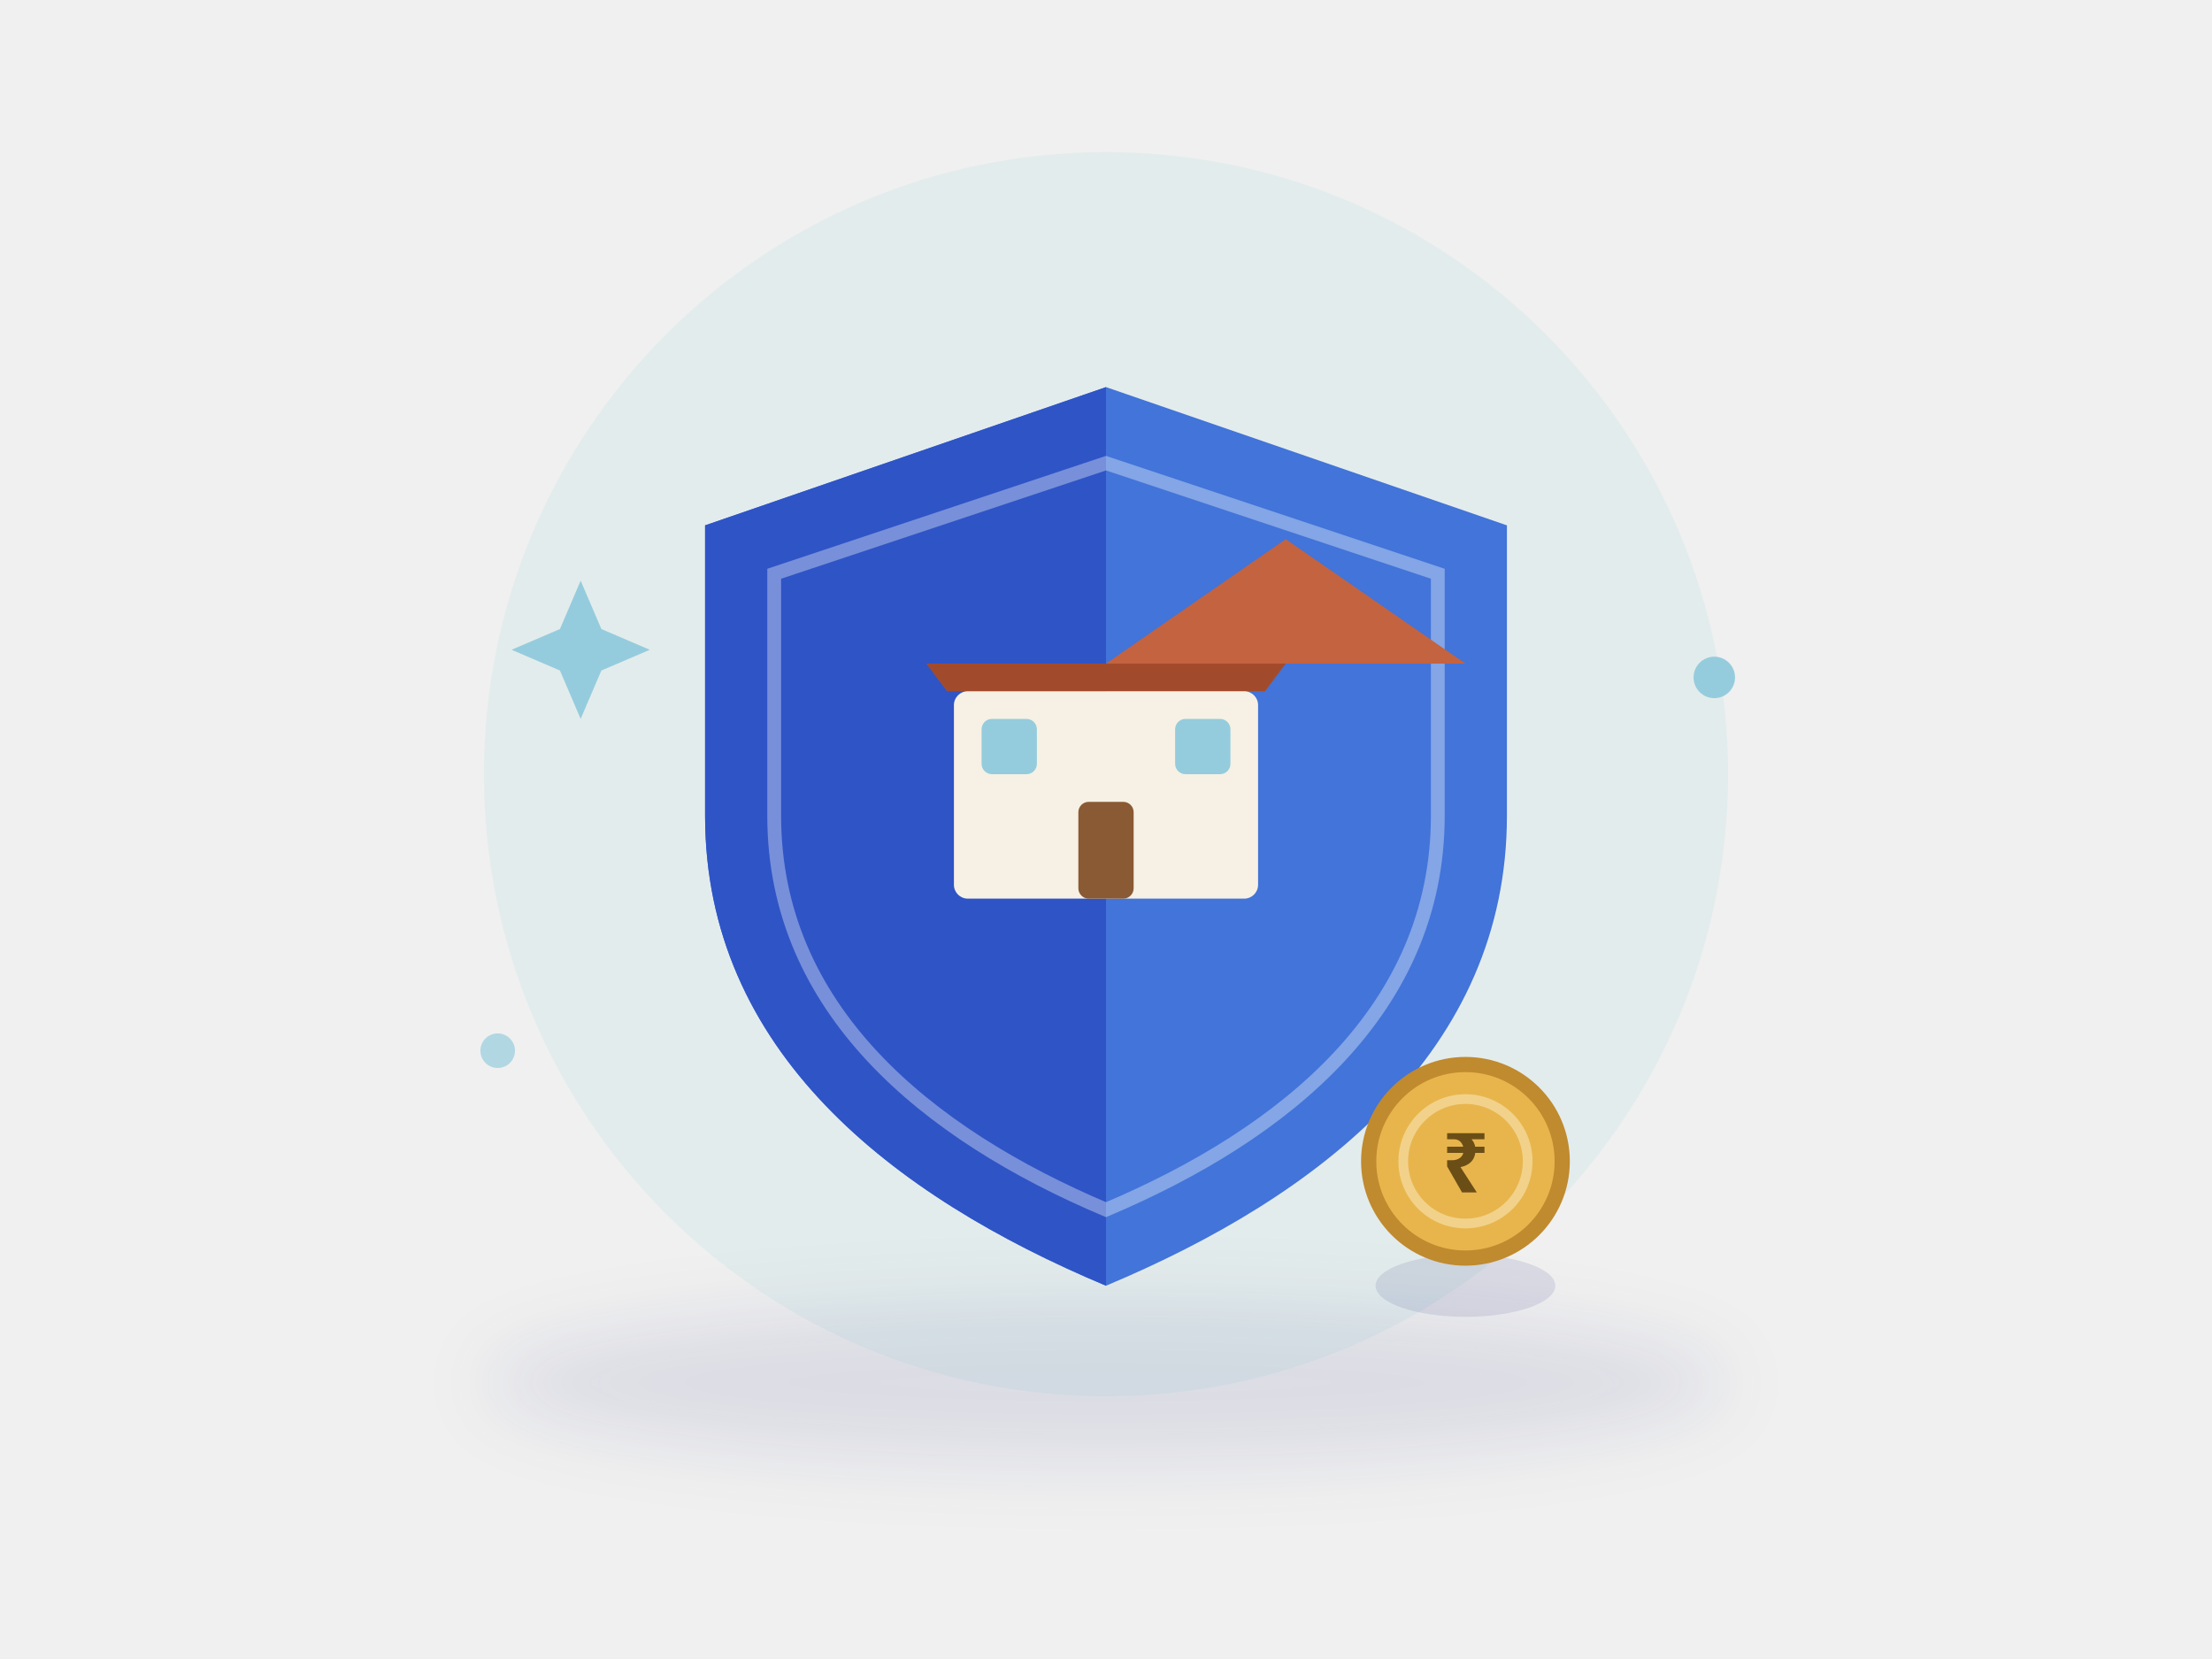
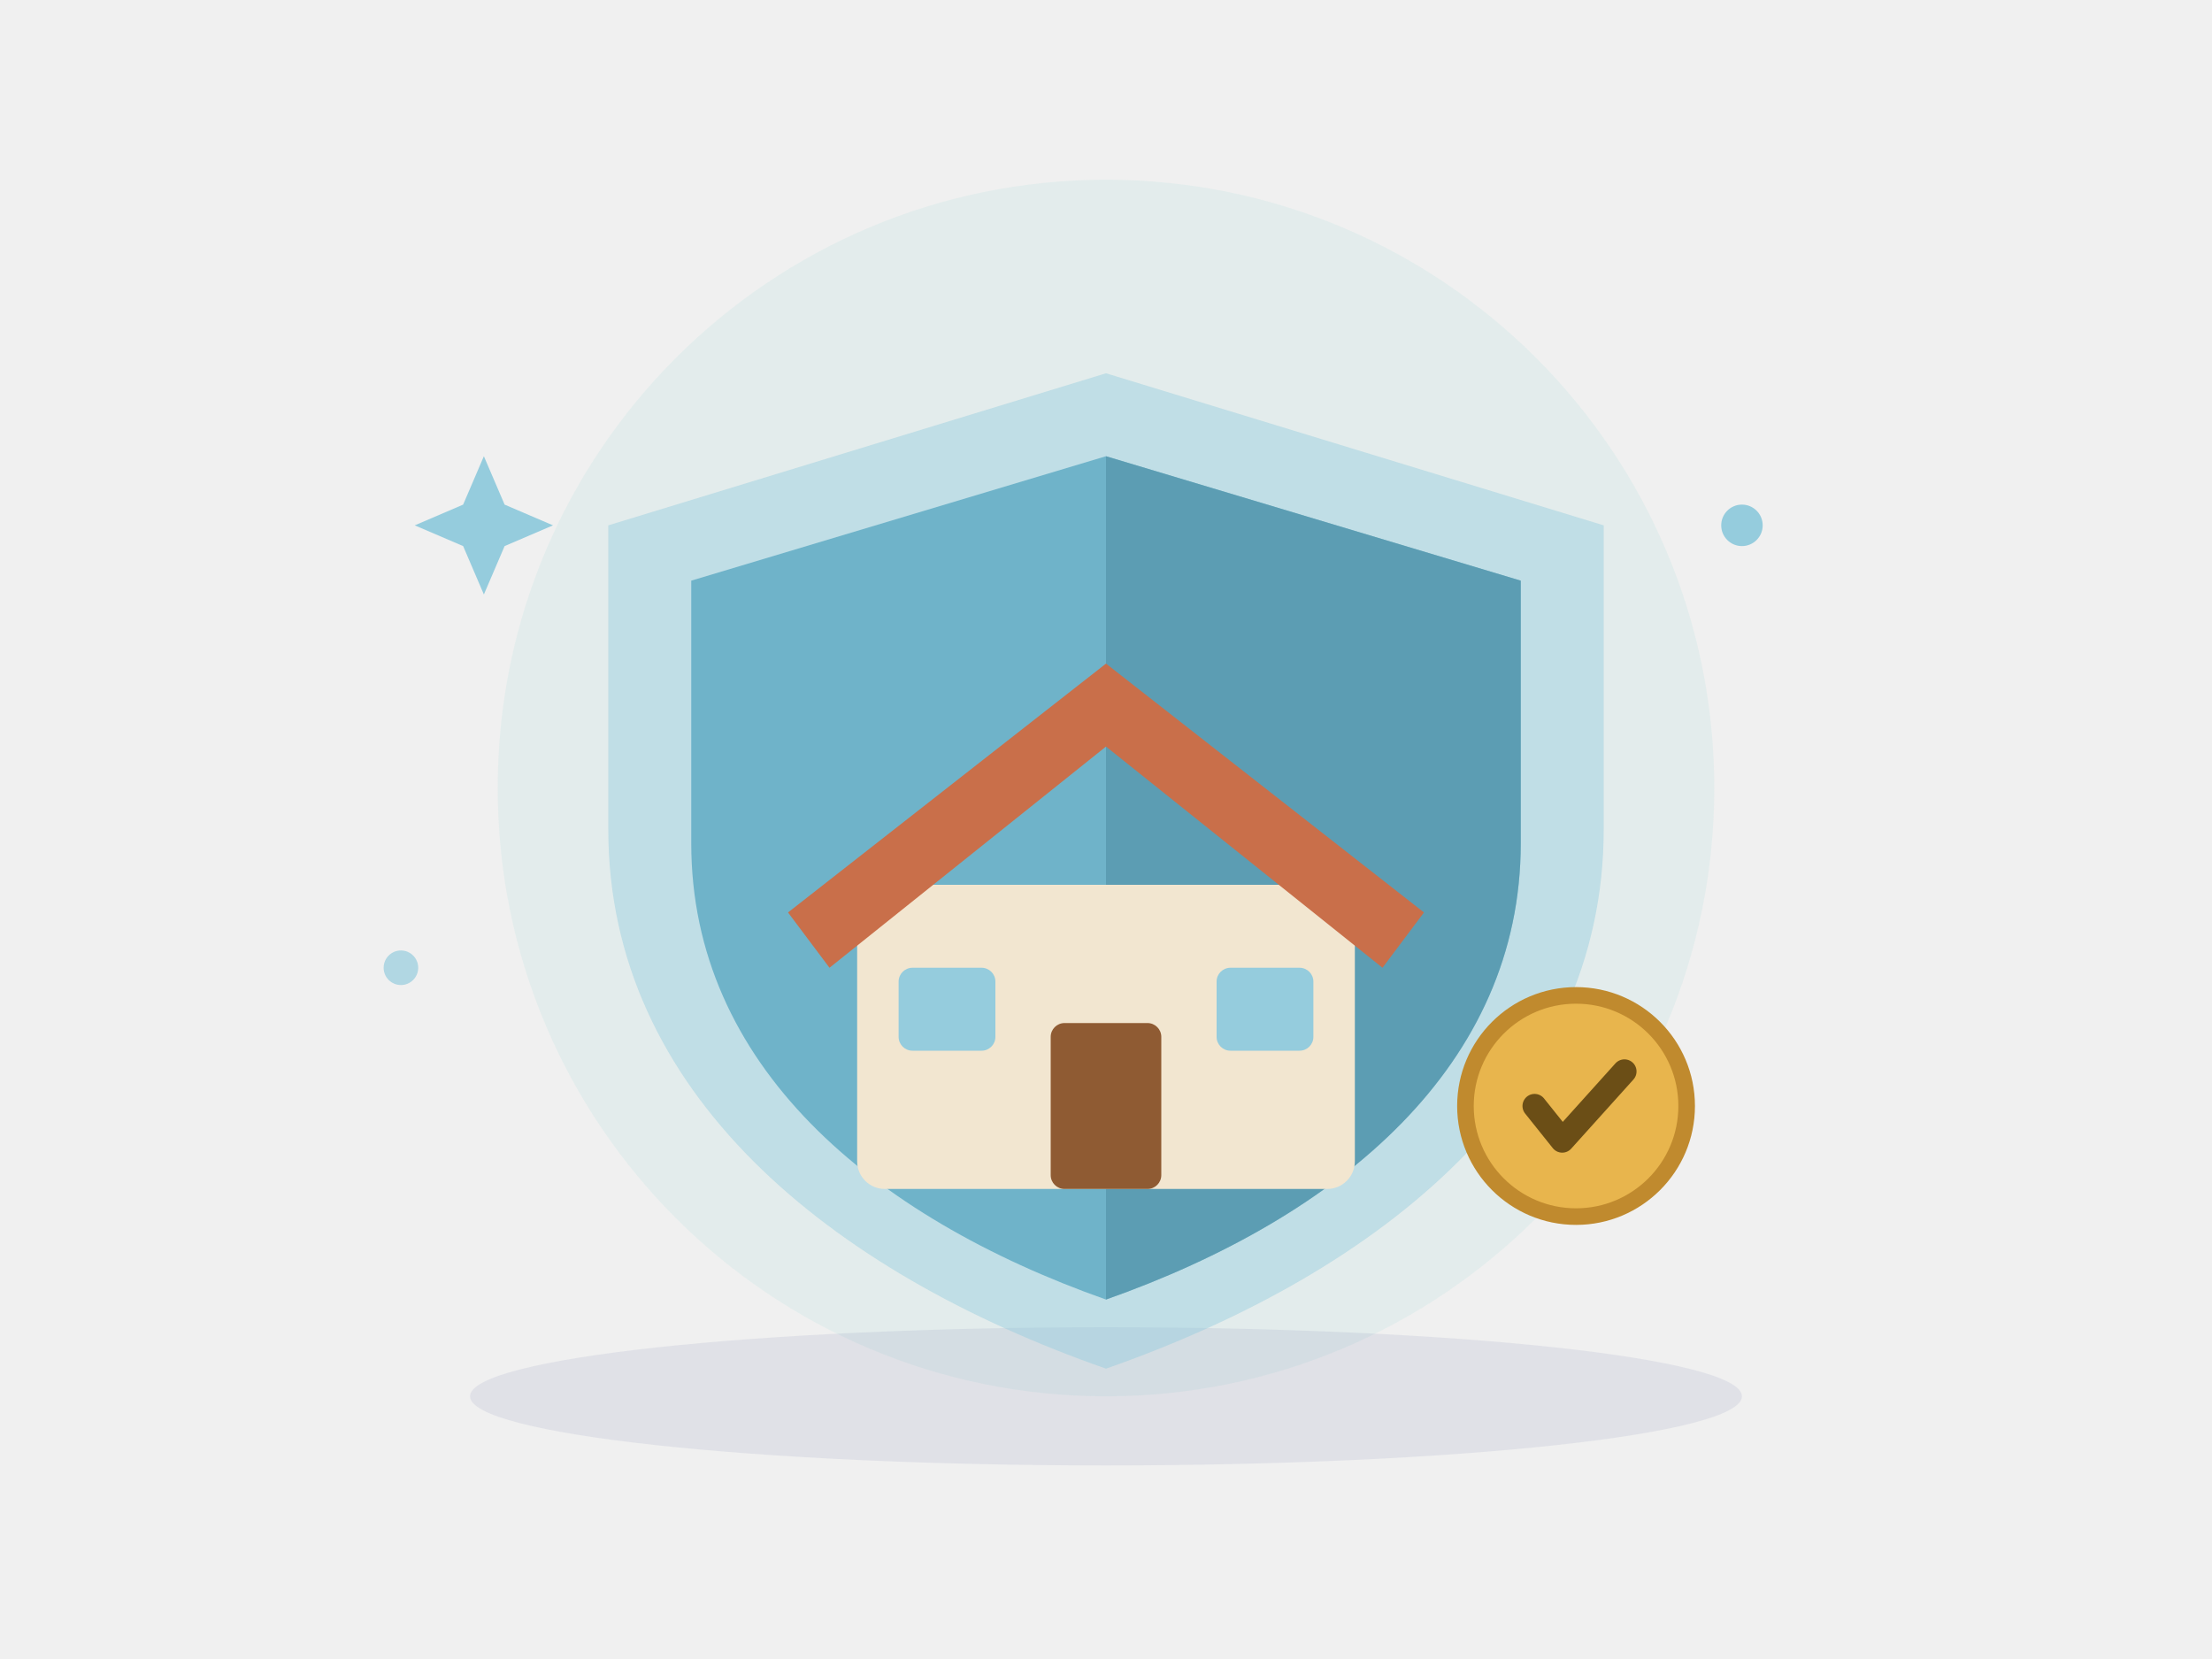
<svg xmlns="http://www.w3.org/2000/svg" width="320" height="240" fill="none" viewBox="0 0 320 240">
-   <defs>
-     <filter id="piS" width="180%" height="180%" x="-40%" y="-40%">
-       <feGaussianBlur stdDeviation="5" />
-     </filter>
-   </defs>
-   <circle cx="160" cy="112" r="90" fill="#d0e7e6" opacity=".4" />
-   <ellipse cx="160" cy="200" fill="#293681" filter="url(#piS)" opacity=".1" rx="90" ry="12" />
-   <path fill="#4274d9" d="m160 56 58 20v42c0 34-27 55-58 68-31-13-58-34-58-68V76z" />
-   <path fill="#2f54c6" d="m160 56-58 20v42c0 34 27 55 58 68z" />
-   <path stroke="#fff" stroke-width="2" d="m160 67 48 16v35c0 28-22 46-48 57-26-11-48-29-48-57V83z" opacity=".35" />
-   <path fill="#c4633f" d="m160 96 26-18 26 18z" />
-   <path fill="#a24b2c" d="M134 96h52l-3 4h-46z" />
-   <rect width="44" height="30" x="138" y="100" fill="#f6f1e4" rx="2" />
-   <rect width="8" height="14" x="156" y="116" fill="#8a5a34" rx="1.5" />
-   <rect width="8" height="8" x="142" y="104" fill="#95ccdd" rx="1.5" />
-   <rect width="8" height="8" x="170" y="104" fill="#95ccdd" rx="1.5" />
-   <ellipse cx="212" cy="186" fill="#293681" opacity=".12" rx="13" ry="4.5" />
-   <g transform="translate(212 168)">
-     <circle r="14" fill="#e8b54d" stroke="#c08a2e" stroke-width="2.2" />
-     <circle r="9" stroke="#f2d28a" stroke-width="1.4" />
-     <text y="4.5" fill="#6b4e16" font-family="system-ui, sans-serif" font-size="12" font-weight="700" text-anchor="middle">₹</text>
+   <circle cx="160" cy="114" r="88" fill="#d0e7e6" opacity=".4" />
+   <ellipse cx="160" cy="202" fill="#293681" opacity=".08" rx="92" ry="10" />
+   <path fill="#95ccdd" d="M160 54l72 22v44c0 38-32 64-72 78-40-14-72-40-72-78V76z" opacity=".45" />
+   <path fill="#6fb3c9" d="M160 66l60 18v38c0 32-26 54-60 66-34-12-60-34-60-66V84z" />
+   <path fill="#4d8ba0" d="M160 66l60 18v38c0 32-26 54-60 66z" opacity=".55" />
+   <path fill="#f2e6d0" d="M124 128h72v40a4 4 0 0 1-4 4h-64a4 4 0 0 1-4-4z" />
+   <path fill="#c96f4a" d="M114 132 L160 96 L206 132 L200 140 L160 108 L120 140 Z" />
+   <rect width="16" height="24" x="152" y="148" fill="#8f5b33" rx="2" />
+   <rect width="14" height="12" x="130" y="140" fill="#95ccdd" rx="2" />
+   <rect width="14" height="12" x="176" y="140" fill="#95ccdd" rx="2" />
+   <g transform="translate(228 160)">
+     <circle r="16" fill="#e8b54d" stroke="#c08a2e" stroke-width="2.4" />
+     <path stroke="#6b4e16" stroke-linecap="round" stroke-linejoin="round" stroke-width="3.5" d="M-6 0l4 5 9-10" />
  </g>
-   <path fill="#95ccdd" d="m84 84 3 7 7 3-7 3-3 7-3-7-7-3 7-3z" />
-   <circle cx="248" cy="98" r="3" fill="#95ccdd" />
-   <circle cx="72" cy="152" r="2.5" fill="#95ccdd" opacity=".7" />
+   <path fill="#95ccdd" d="m70 66 3 7 7 3-7 3-3 7-3-7-7-3 7-3z" />
+   <circle cx="252" cy="76" r="3" fill="#95ccdd" />
+   <circle cx="58" cy="140" r="2.5" fill="#95ccdd" opacity=".7" />
</svg>
